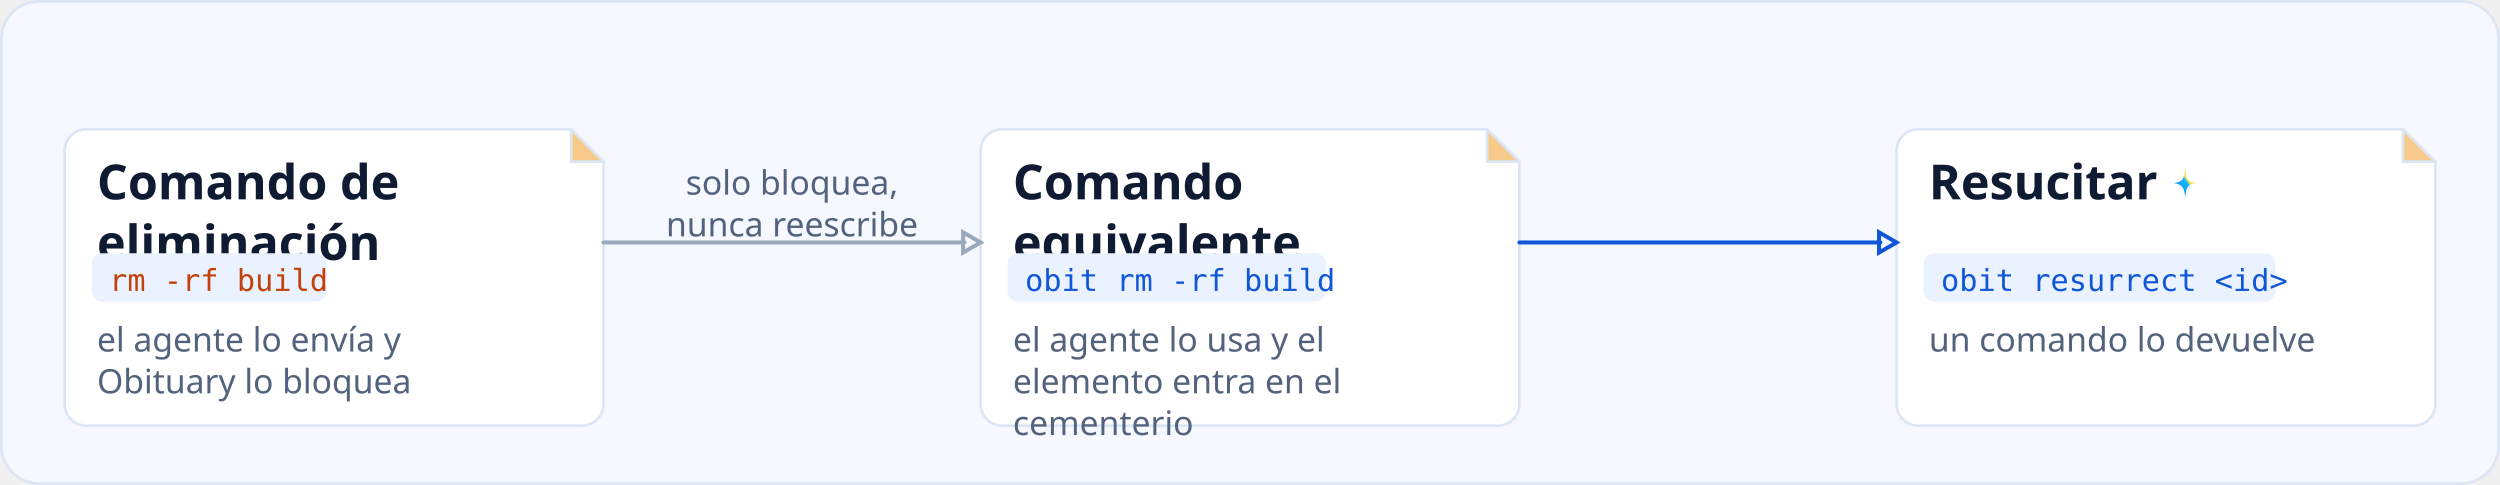
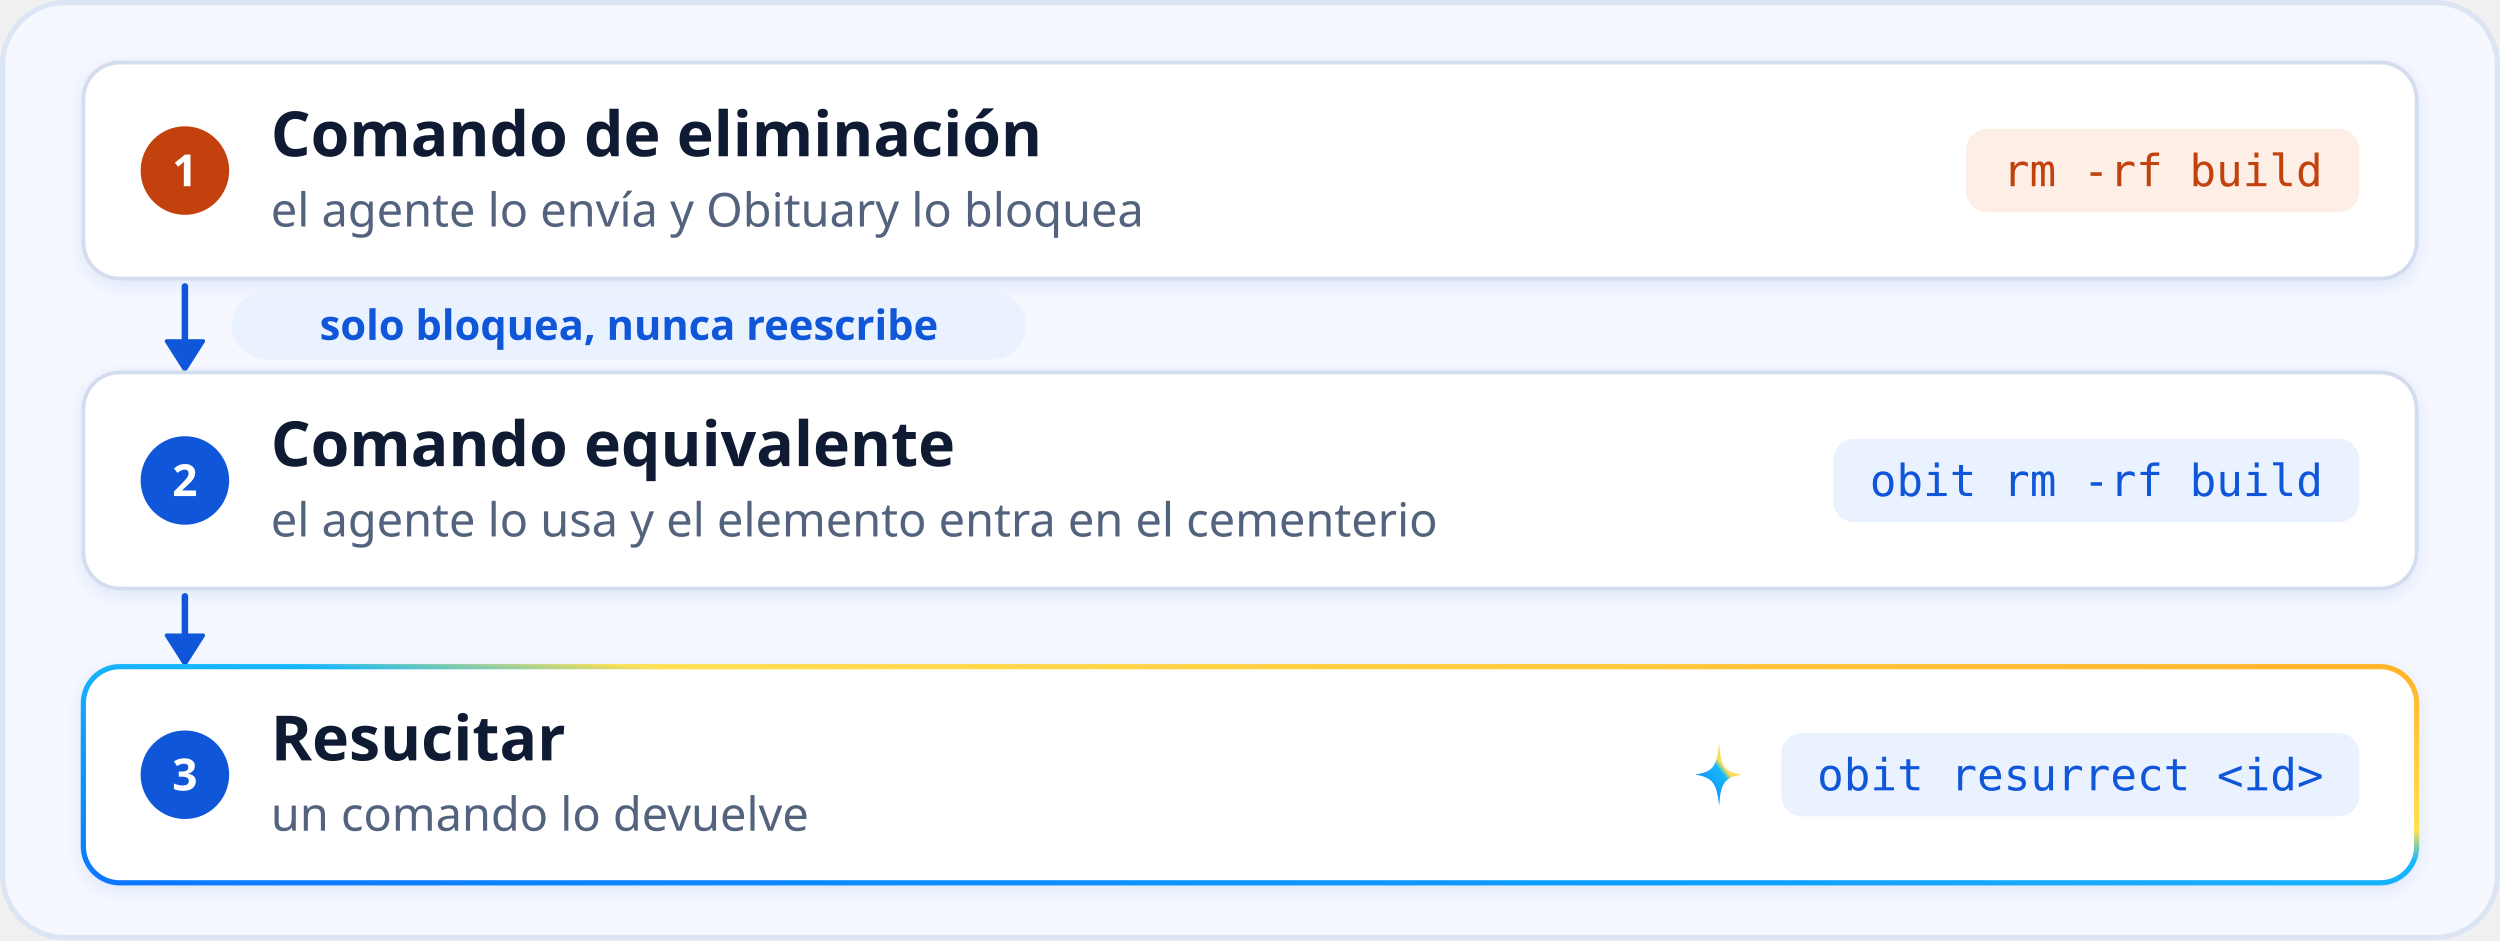
- <svg xmlns="http://www.w3.org/2000/svg" width="1856" height="360" viewBox="0 0 1856 360" role="img" aria-labelledby="title desc">
+ <svg xmlns="http://www.w3.org/2000/svg" width="960" height="361" viewBox="0 0 960 361" role="img" aria-labelledby="title desc">
  <defs>
    <linearGradient id="spark" x1="0" y1="1" x2="1" y2="0">
      <stop stop-color="#0876FF" />
      <stop offset=".55" stop-color="#16B8FA" />
      <stop offset=".62" stop-color="#FFE052" />
      <stop offset="1" stop-color="#FFB329" />
    </linearGradient>
+     <filter id="shadow" x="-4%" y="-12%" width="108%" height="132%">
+       <feDropShadow dx="0" dy="2" stdDeviation="3" flood-color="#0F56D9" flood-opacity="0.1" />
+     </filter>
  </defs>
-   <rect x="1" y="1" width="1854" height="358" rx="28" fill="#F5F8FE" stroke="#DCE5F4" stroke-width="2" />
-   <g font-family="-apple-system, BlinkMacSystemFont, 'Segoe UI', 'Noto Sans', 'Noto Sans CJK SC', 'Noto Sans CJK TC', 'Noto Sans JP', 'Noto Sans KR', 'Noto Sans Cyrillic', 'Microsoft YaHei', 'PingFang SC', 'Hiragino Sans', 'Malgun Gothic', sans-serif">
-     <path d="M64 96H424L448 120V300A16 16 0 0 1 432 316H64A16 16 0 0 1 48 300V112A16 16 0 0 1 64 96Z" fill="#FFFFFF" stroke="#DCE5F4" stroke-width="2" />
-     <path d="M424 96V120H448Z" fill="#F7C98B" stroke="#DCE5F4" stroke-width="2" stroke-linejoin="round" />
-     <text x="72" y="148" font-family="-apple-system, BlinkMacSystemFont, 'Segoe UI', 'Noto Sans', 'Noto Sans CJK SC', 'Noto Sans CJK TC', 'Noto Sans JP', 'Noto Sans KR', 'Noto Sans Cyrillic', 'Microsoft YaHei', 'PingFang SC', 'Hiragino Sans', 'Malgun Gothic', sans-serif" font-size="36.0" fill="#0F1B33" font-weight="700" id="guard_title">Comando de</text>
-     <text x="72" y="193" font-family="-apple-system, BlinkMacSystemFont, 'Segoe UI', 'Noto Sans', 'Noto Sans CJK SC', 'Noto Sans CJK TC', 'Noto Sans JP', 'Noto Sans KR', 'Noto Sans Cyrillic', 'Microsoft YaHei', 'PingFang SC', 'Hiragino Sans', 'Malgun Gothic', sans-serif" font-size="36.0" fill="#0F1B33" font-weight="700" id="guard_title">eliminación</text>
-     <rect x="68" y="188" width="174.5" height="36" rx="8" fill="#EAF2FF" />
-     <text x="81" y="216" font-family="ui-monospace, 'Cascadia Code', 'SF Mono', Consolas, monospace" font-size="22.5" fill="#C2410C">rm -rf build</text>
-     <text x="72" y="261" font-family="-apple-system, BlinkMacSystemFont, 'Segoe UI', 'Noto Sans', 'Noto Sans CJK SC', 'Noto Sans CJK TC', 'Noto Sans JP', 'Noto Sans KR', 'Noto Sans Cyrillic', 'Microsoft YaHei', 'PingFang SC', 'Hiragino Sans', 'Malgun Gothic', sans-serif" font-size="25.0" fill="#53637D" id="guard_first">el agente lo envía y</text>
-     <text x="72" y="292" font-family="-apple-system, BlinkMacSystemFont, 'Segoe UI', 'Noto Sans', 'Noto Sans CJK SC', 'Noto Sans CJK TC', 'Noto Sans JP', 'Noto Sans KR', 'Noto Sans Cyrillic', 'Microsoft YaHei', 'PingFang SC', 'Hiragino Sans', 'Malgun Gothic', sans-serif" font-size="25.0" fill="#53637D" id="guard_first">Obituary lo bloquea</text>
-     <path d="M744 96H1104L1128 120V300A16 16 0 0 1 1112 316H744A16 16 0 0 1 728 300V112A16 16 0 0 1 744 96Z" fill="#FFFFFF" stroke="#DCE5F4" stroke-width="2" />
-     <path d="M1104 96V120H1128Z" fill="#F7C98B" stroke="#DCE5F4" stroke-width="2" stroke-linejoin="round" />
-     <text x="752" y="148" font-family="-apple-system, BlinkMacSystemFont, 'Segoe UI', 'Noto Sans', 'Noto Sans CJK SC', 'Noto Sans CJK TC', 'Noto Sans JP', 'Noto Sans KR', 'Noto Sans Cyrillic', 'Microsoft YaHei', 'PingFang SC', 'Hiragino Sans', 'Malgun Gothic', sans-serif" font-size="36.0" fill="#0F1B33" font-weight="700" id="guard_equiv">Comando</text>
-     <text x="752" y="193" font-family="-apple-system, BlinkMacSystemFont, 'Segoe UI', 'Noto Sans', 'Noto Sans CJK SC', 'Noto Sans CJK TC', 'Noto Sans JP', 'Noto Sans KR', 'Noto Sans Cyrillic', 'Microsoft YaHei', 'PingFang SC', 'Hiragino Sans', 'Malgun Gothic', sans-serif" font-size="36.0" fill="#0F1B33" font-weight="700" id="guard_equiv">equivalente</text>
-     <rect x="748" y="188" width="236.375" height="36" rx="8" fill="#EAF2FF" />
-     <text x="761" y="216" font-family="ui-monospace, 'Cascadia Code', 'SF Mono', Consolas, monospace" font-size="22.5" fill="#0F56D9">obit rm -rf build</text>
-     <text x="752" y="261" font-family="-apple-system, BlinkMacSystemFont, 'Segoe UI', 'Noto Sans', 'Noto Sans CJK SC', 'Noto Sans CJK TC', 'Noto Sans JP', 'Noto Sans KR', 'Noto Sans Cyrillic', 'Microsoft YaHei', 'PingFang SC', 'Hiragino Sans', 'Malgun Gothic', sans-serif" font-size="25.0" fill="#53637D" id="guard_second">el agente lo usa y el</text>
-     <text x="752" y="292" font-family="-apple-system, BlinkMacSystemFont, 'Segoe UI', 'Noto Sans', 'Noto Sans CJK SC', 'Noto Sans CJK TC', 'Noto Sans JP', 'Noto Sans KR', 'Noto Sans Cyrillic', 'Microsoft YaHei', 'PingFang SC', 'Hiragino Sans', 'Malgun Gothic', sans-serif" font-size="25.0" fill="#53637D" id="guard_second">elemento entra en el</text>
-     <text x="752" y="323" font-family="-apple-system, BlinkMacSystemFont, 'Segoe UI', 'Noto Sans', 'Noto Sans CJK SC', 'Noto Sans CJK TC', 'Noto Sans JP', 'Noto Sans KR', 'Noto Sans Cyrillic', 'Microsoft YaHei', 'PingFang SC', 'Hiragino Sans', 'Malgun Gothic', sans-serif" font-size="25.0" fill="#53637D" id="guard_second">cementerio</text>
-     <path d="M1424 96H1784L1808 120V300A16 16 0 0 1 1792 316H1424A16 16 0 0 1 1408 300V112A16 16 0 0 1 1424 96Z" fill="#FFFFFF" stroke="#DCE5F4" stroke-width="2" />
-     <path d="M1784 96V120H1808Z" fill="#F7C98B" stroke="#DCE5F4" stroke-width="2" stroke-linejoin="round" />
-     <text x="1432" y="148" font-family="-apple-system, BlinkMacSystemFont, 'Segoe UI', 'Noto Sans', 'Noto Sans CJK SC', 'Noto Sans CJK TC', 'Noto Sans JP', 'Noto Sans KR', 'Noto Sans Cyrillic', 'Microsoft YaHei', 'PingFang SC', 'Hiragino Sans', 'Malgun Gothic', sans-serif" font-size="36.0" fill="#0F1B33" font-weight="700" id="guard_res">Resucitar</text>
-     <path id="guard-star" d="M17.6 9.4c.3 5.3 1.2 6.5 5.2 7-4 .6-4.9 2-5.2 7.1-.6-5.1-1.3-6.4-5.5-7.1 4.2-.6 4.9-1.8 5.5-7Z" fill="url(#spark)" transform="translate(1622.2 136) scale(1.55) translate(-17.5 -16.45)" />
-     <rect x="1428" y="188" width="261.125" height="36" rx="8" fill="#EAF2FF" />
-     <text x="1441" y="216" font-family="ui-monospace, 'Cascadia Code', 'SF Mono', Consolas, monospace" font-size="22.5" fill="#0F56D9">obit resurrect &lt;id&gt;</text>
-     <text x="1432" y="261" font-family="-apple-system, BlinkMacSystemFont, 'Segoe UI', 'Noto Sans', 'Noto Sans CJK SC', 'Noto Sans CJK TC', 'Noto Sans JP', 'Noto Sans KR', 'Noto Sans Cyrillic', 'Microsoft YaHei', 'PingFang SC', 'Hiragino Sans', 'Malgun Gothic', sans-serif" font-size="25.0" fill="#53637D" id="guard_res_note">un comando lo devuelve</text>
-     <path d="M448 180H716M728 180l-13 -7.5v15Z" stroke="#9AA8BC" stroke-width="3" stroke-linecap="round" fill="none" />
-     <text x="588.0" y="144.5" font-family="-apple-system, BlinkMacSystemFont, 'Segoe UI', 'Noto Sans', 'Noto Sans CJK SC', 'Noto Sans CJK TC', 'Noto Sans JP', 'Noto Sans KR', 'Noto Sans Cyrillic', 'Microsoft YaHei', 'PingFang SC', 'Hiragino Sans', 'Malgun Gothic', sans-serif" font-size="25.0" fill="#53637D" text-anchor="middle">solo bloquea,</text>
-     <text x="588.0" y="175.5" font-family="-apple-system, BlinkMacSystemFont, 'Segoe UI', 'Noto Sans', 'Noto Sans CJK SC', 'Noto Sans CJK TC', 'Noto Sans JP', 'Noto Sans KR', 'Noto Sans Cyrillic', 'Microsoft YaHei', 'PingFang SC', 'Hiragino Sans', 'Malgun Gothic', sans-serif" font-size="25.0" fill="#53637D" text-anchor="middle">nunca reescribe</text>
-     <path d="M1128 180H1396M1408 180l-13 -7.5v15Z" stroke="#0F56D9" stroke-width="3" stroke-linecap="round" fill="none" />
-   </g>
+   <rect data-role="bg" x="1" y="1" width="958" height="359" rx="24" fill="#F5F8FE" stroke="#DCE5F4" stroke-width="2" />
+   <rect data-role="card" x="32" y="24" width="896" height="83" rx="14" fill="#FFFFFF" stroke="#D3DDEE" stroke-width="1.5" filter="url(#shadow)" />
+   <circle data-role="badge" cx="71" cy="65.5" r="17" fill="#C2410C" />
+   <text x="71" y="71.5" font-family="-apple-system, BlinkMacSystemFont, 'Segoe UI', 'Noto Sans', 'Noto Sans CJK SC', 'Noto Sans CJK TC', 'Noto Sans JP', 'Noto Sans KR', 'Noto Sans Cyrillic', 'Microsoft YaHei', 'PingFang SC', 'Hiragino Sans', 'Malgun Gothic', sans-serif" font-size="17" fill="#FFFFFF" font-weight="700" text-anchor="middle" data-t="number">1</text>
+   <text x="104" y="60" font-family="-apple-system, BlinkMacSystemFont, 'Segoe UI', 'Noto Sans', 'Noto Sans CJK SC', 'Noto Sans CJK TC', 'Noto Sans JP', 'Noto Sans KR', 'Noto Sans Cyrillic', 'Microsoft YaHei', 'PingFang SC', 'Hiragino Sans', 'Malgun Gothic', sans-serif" font-size="24" fill="#0F1B33" font-weight="700" data-t="title" data-k="guard_title" data-g="guard_title">Comando de eliminación</text>
+   <text x="104" y="87" font-family="-apple-system, BlinkMacSystemFont, 'Segoe UI', 'Noto Sans', 'Noto Sans CJK SC', 'Noto Sans CJK TC', 'Noto Sans JP', 'Noto Sans KR', 'Noto Sans Cyrillic', 'Microsoft YaHei', 'PingFang SC', 'Hiragino Sans', 'Malgun Gothic', sans-serif" font-size="18" fill="#53637D" data-t="note" data-k="guard_first" data-g="guard_first">el agente lo envía y Obituary lo bloquea</text>
+   <rect data-role="chip" x="755" y="49.5" width="151" height="32" rx="8" fill="#FDEEE6" data-in="card" />
+   <text x="830.5" y="71.5" font-family="ui-monospace, 'Cascadia Code', 'SF Mono', Consolas, monospace" font-size="17" fill="#C2410C" text-anchor="middle" data-t="code">rm -rf build</text>
+   <path data-role="arrow" d="M71 110V133" fill="none" stroke="#0F56D9" stroke-width="2.5" stroke-linecap="round" />
+   <path data-role="arrow" d="M64 131L71 142L78 131Z" fill="#0F56D9" stroke="#0F56D9" stroke-width="1.5" stroke-linejoin="round" />
+   <rect data-role="pill" x="89" y="112" width="305" height="26" rx="13" fill="#EAF2FF" />
+   <text x="241.5" y="130.5" font-family="-apple-system, BlinkMacSystemFont, 'Segoe UI', 'Noto Sans', 'Noto Sans CJK SC', 'Noto Sans CJK TC', 'Noto Sans JP', 'Noto Sans KR', 'Noto Sans Cyrillic', 'Microsoft YaHei', 'PingFang SC', 'Hiragino Sans', 'Malgun Gothic', sans-serif" font-size="16" fill="#0F56D9" font-weight="600" text-anchor="middle" data-t="caption" data-k="guard_bridge" data-g="guard_bridge">solo bloquea, nunca reescribe</text>
+   <rect data-role="card" x="32" y="143" width="896" height="83" rx="14" fill="#FFFFFF" stroke="#D3DDEE" stroke-width="1.5" filter="url(#shadow)" />
+   <circle data-role="badge" cx="71" cy="184.5" r="17" fill="#0F56D9" />
+   <text x="71" y="190.5" font-family="-apple-system, BlinkMacSystemFont, 'Segoe UI', 'Noto Sans', 'Noto Sans CJK SC', 'Noto Sans CJK TC', 'Noto Sans JP', 'Noto Sans KR', 'Noto Sans Cyrillic', 'Microsoft YaHei', 'PingFang SC', 'Hiragino Sans', 'Malgun Gothic', sans-serif" font-size="17" fill="#FFFFFF" font-weight="700" text-anchor="middle" data-t="number">2</text>
+   <text x="104" y="179" font-family="-apple-system, BlinkMacSystemFont, 'Segoe UI', 'Noto Sans', 'Noto Sans CJK SC', 'Noto Sans CJK TC', 'Noto Sans JP', 'Noto Sans KR', 'Noto Sans Cyrillic', 'Microsoft YaHei', 'PingFang SC', 'Hiragino Sans', 'Malgun Gothic', sans-serif" font-size="24" fill="#0F1B33" font-weight="700" data-t="title" data-k="guard_equiv" data-g="guard_equiv">Comando equivalente</text>
+   <text x="104" y="206" font-family="-apple-system, BlinkMacSystemFont, 'Segoe UI', 'Noto Sans', 'Noto Sans CJK SC', 'Noto Sans CJK TC', 'Noto Sans JP', 'Noto Sans KR', 'Noto Sans Cyrillic', 'Microsoft YaHei', 'PingFang SC', 'Hiragino Sans', 'Malgun Gothic', sans-serif" font-size="18" fill="#53637D" data-t="note" data-k="guard_second" data-g="guard_second">el agente lo usa y el elemento entra en el cementerio</text>
+   <rect data-role="chip" x="704" y="168.5" width="202" height="32" rx="8" fill="#EAF2FF" data-in="card" />
+   <text x="805" y="190.5" font-family="ui-monospace, 'Cascadia Code', 'SF Mono', Consolas, monospace" font-size="17" fill="#0F56D9" text-anchor="middle" data-t="code">obit rm -rf build</text>
+   <path data-role="arrow" d="M71 229V246" fill="none" stroke="#0F56D9" stroke-width="2.5" stroke-linecap="round" />
+   <path data-role="arrow" d="M64 244L71 255L78 244Z" fill="#0F56D9" stroke="#0F56D9" stroke-width="1.5" stroke-linejoin="round" />
+   <rect data-role="card" x="32" y="256" width="896" height="83" rx="14" fill="#FFFFFF" stroke="url(#spark)" stroke-width="2" filter="url(#shadow)" />
+   <circle data-role="badge" cx="71" cy="297.5" r="17" fill="#0F56D9" />
+   <text x="71" y="303.5" font-family="-apple-system, BlinkMacSystemFont, 'Segoe UI', 'Noto Sans', 'Noto Sans CJK SC', 'Noto Sans CJK TC', 'Noto Sans JP', 'Noto Sans KR', 'Noto Sans Cyrillic', 'Microsoft YaHei', 'PingFang SC', 'Hiragino Sans', 'Malgun Gothic', sans-serif" font-size="17" fill="#FFFFFF" font-weight="700" text-anchor="middle" data-t="number">3</text>
+   <text x="104" y="292" font-family="-apple-system, BlinkMacSystemFont, 'Segoe UI', 'Noto Sans', 'Noto Sans CJK SC', 'Noto Sans CJK TC', 'Noto Sans JP', 'Noto Sans KR', 'Noto Sans Cyrillic', 'Microsoft YaHei', 'PingFang SC', 'Hiragino Sans', 'Malgun Gothic', sans-serif" font-size="24" fill="#0F1B33" font-weight="700" data-t="title" data-k="guard_res" data-g="guard_res">Resucitar</text>
+   <text x="104" y="319" font-family="-apple-system, BlinkMacSystemFont, 'Segoe UI', 'Noto Sans', 'Noto Sans CJK SC', 'Noto Sans CJK TC', 'Noto Sans JP', 'Noto Sans KR', 'Noto Sans Cyrillic', 'Microsoft YaHei', 'PingFang SC', 'Hiragino Sans', 'Malgun Gothic', sans-serif" font-size="18" fill="#53637D" data-t="note" data-k="guard_res_note" data-g="guard_res_note">un comando lo devuelve</text>
+   <path id="guard-star" data-role="icon" d="M17.6 9.4c.3 5.3 1.2 6.5 5.2 7-4 .6-4.9 2-5.2 7.1-.6-5.1-1.3-6.4-5.5-7.1 4.2-.6 4.9-1.8 5.5-7Z" fill="url(#spark)" transform="translate(660 297.5) scale(1.7) translate(-17.5 -16.45)" />
+   <rect data-role="chip" x="684" y="281.5" width="222" height="32" rx="8" fill="#EAF2FF" data-in="card" />
+   <text x="795" y="303.5" font-family="ui-monospace, 'Cascadia Code', 'SF Mono', Consolas, monospace" font-size="17" fill="#0F56D9" text-anchor="middle" data-t="code">obit resurrect &lt;id&gt;</text>
</svg>
